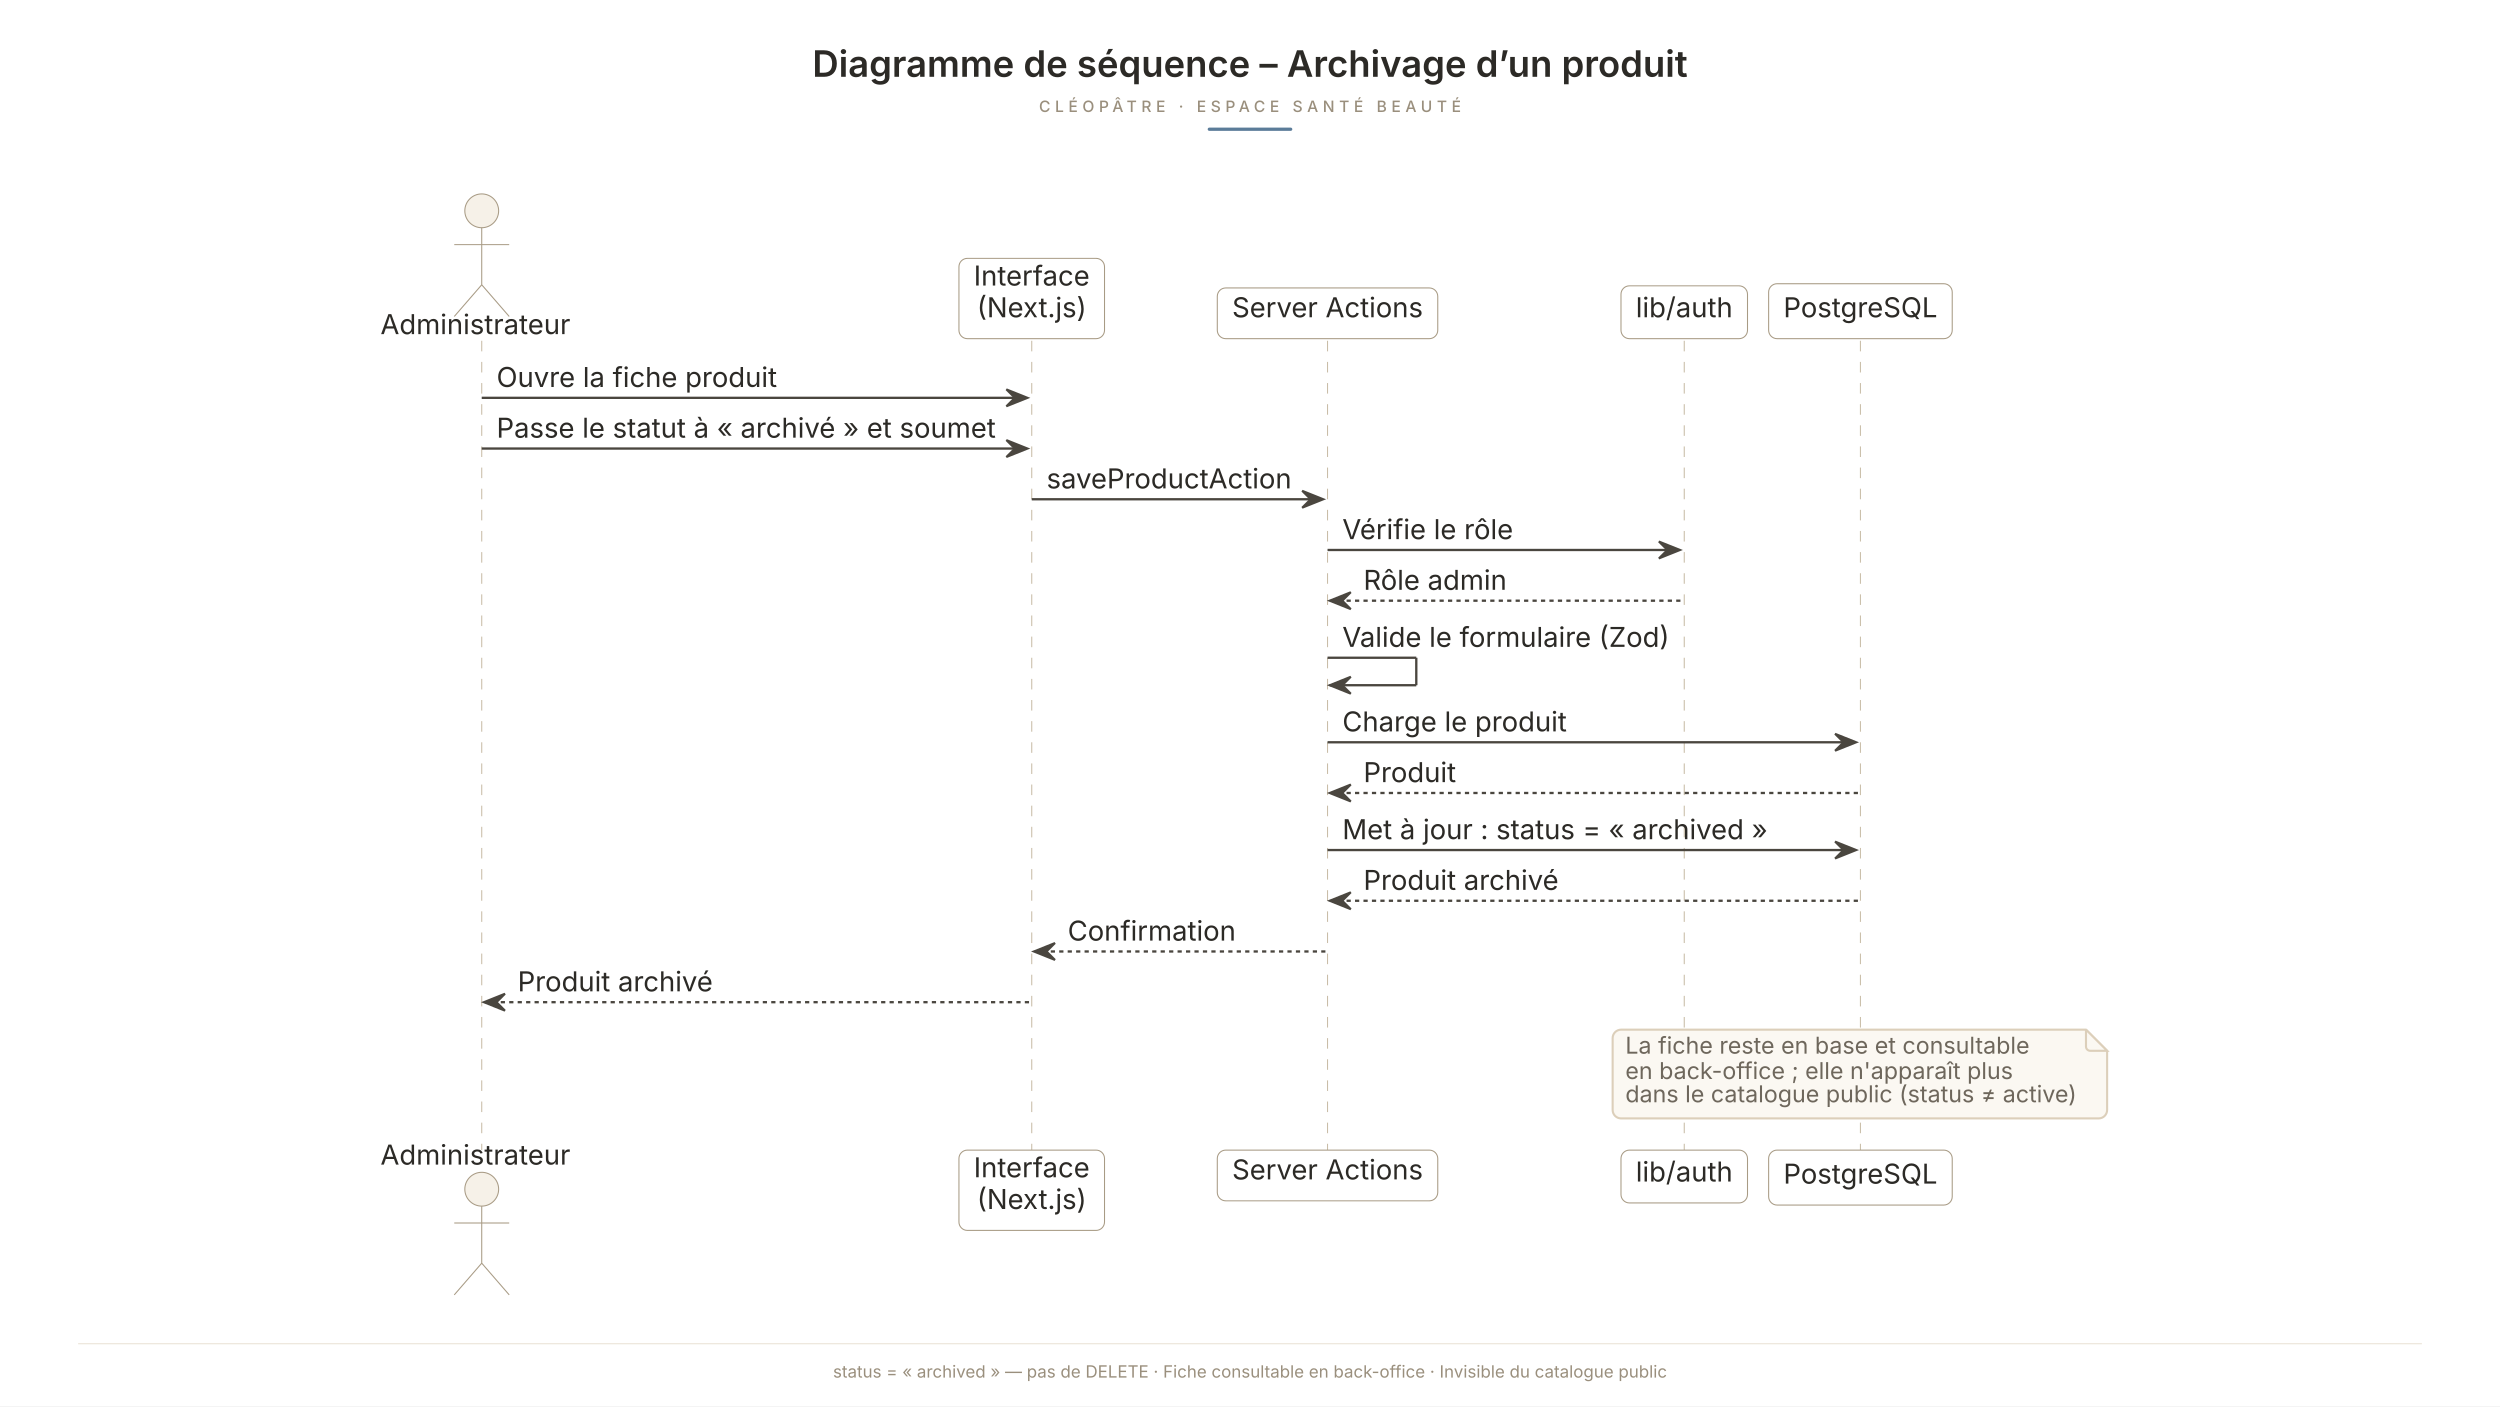
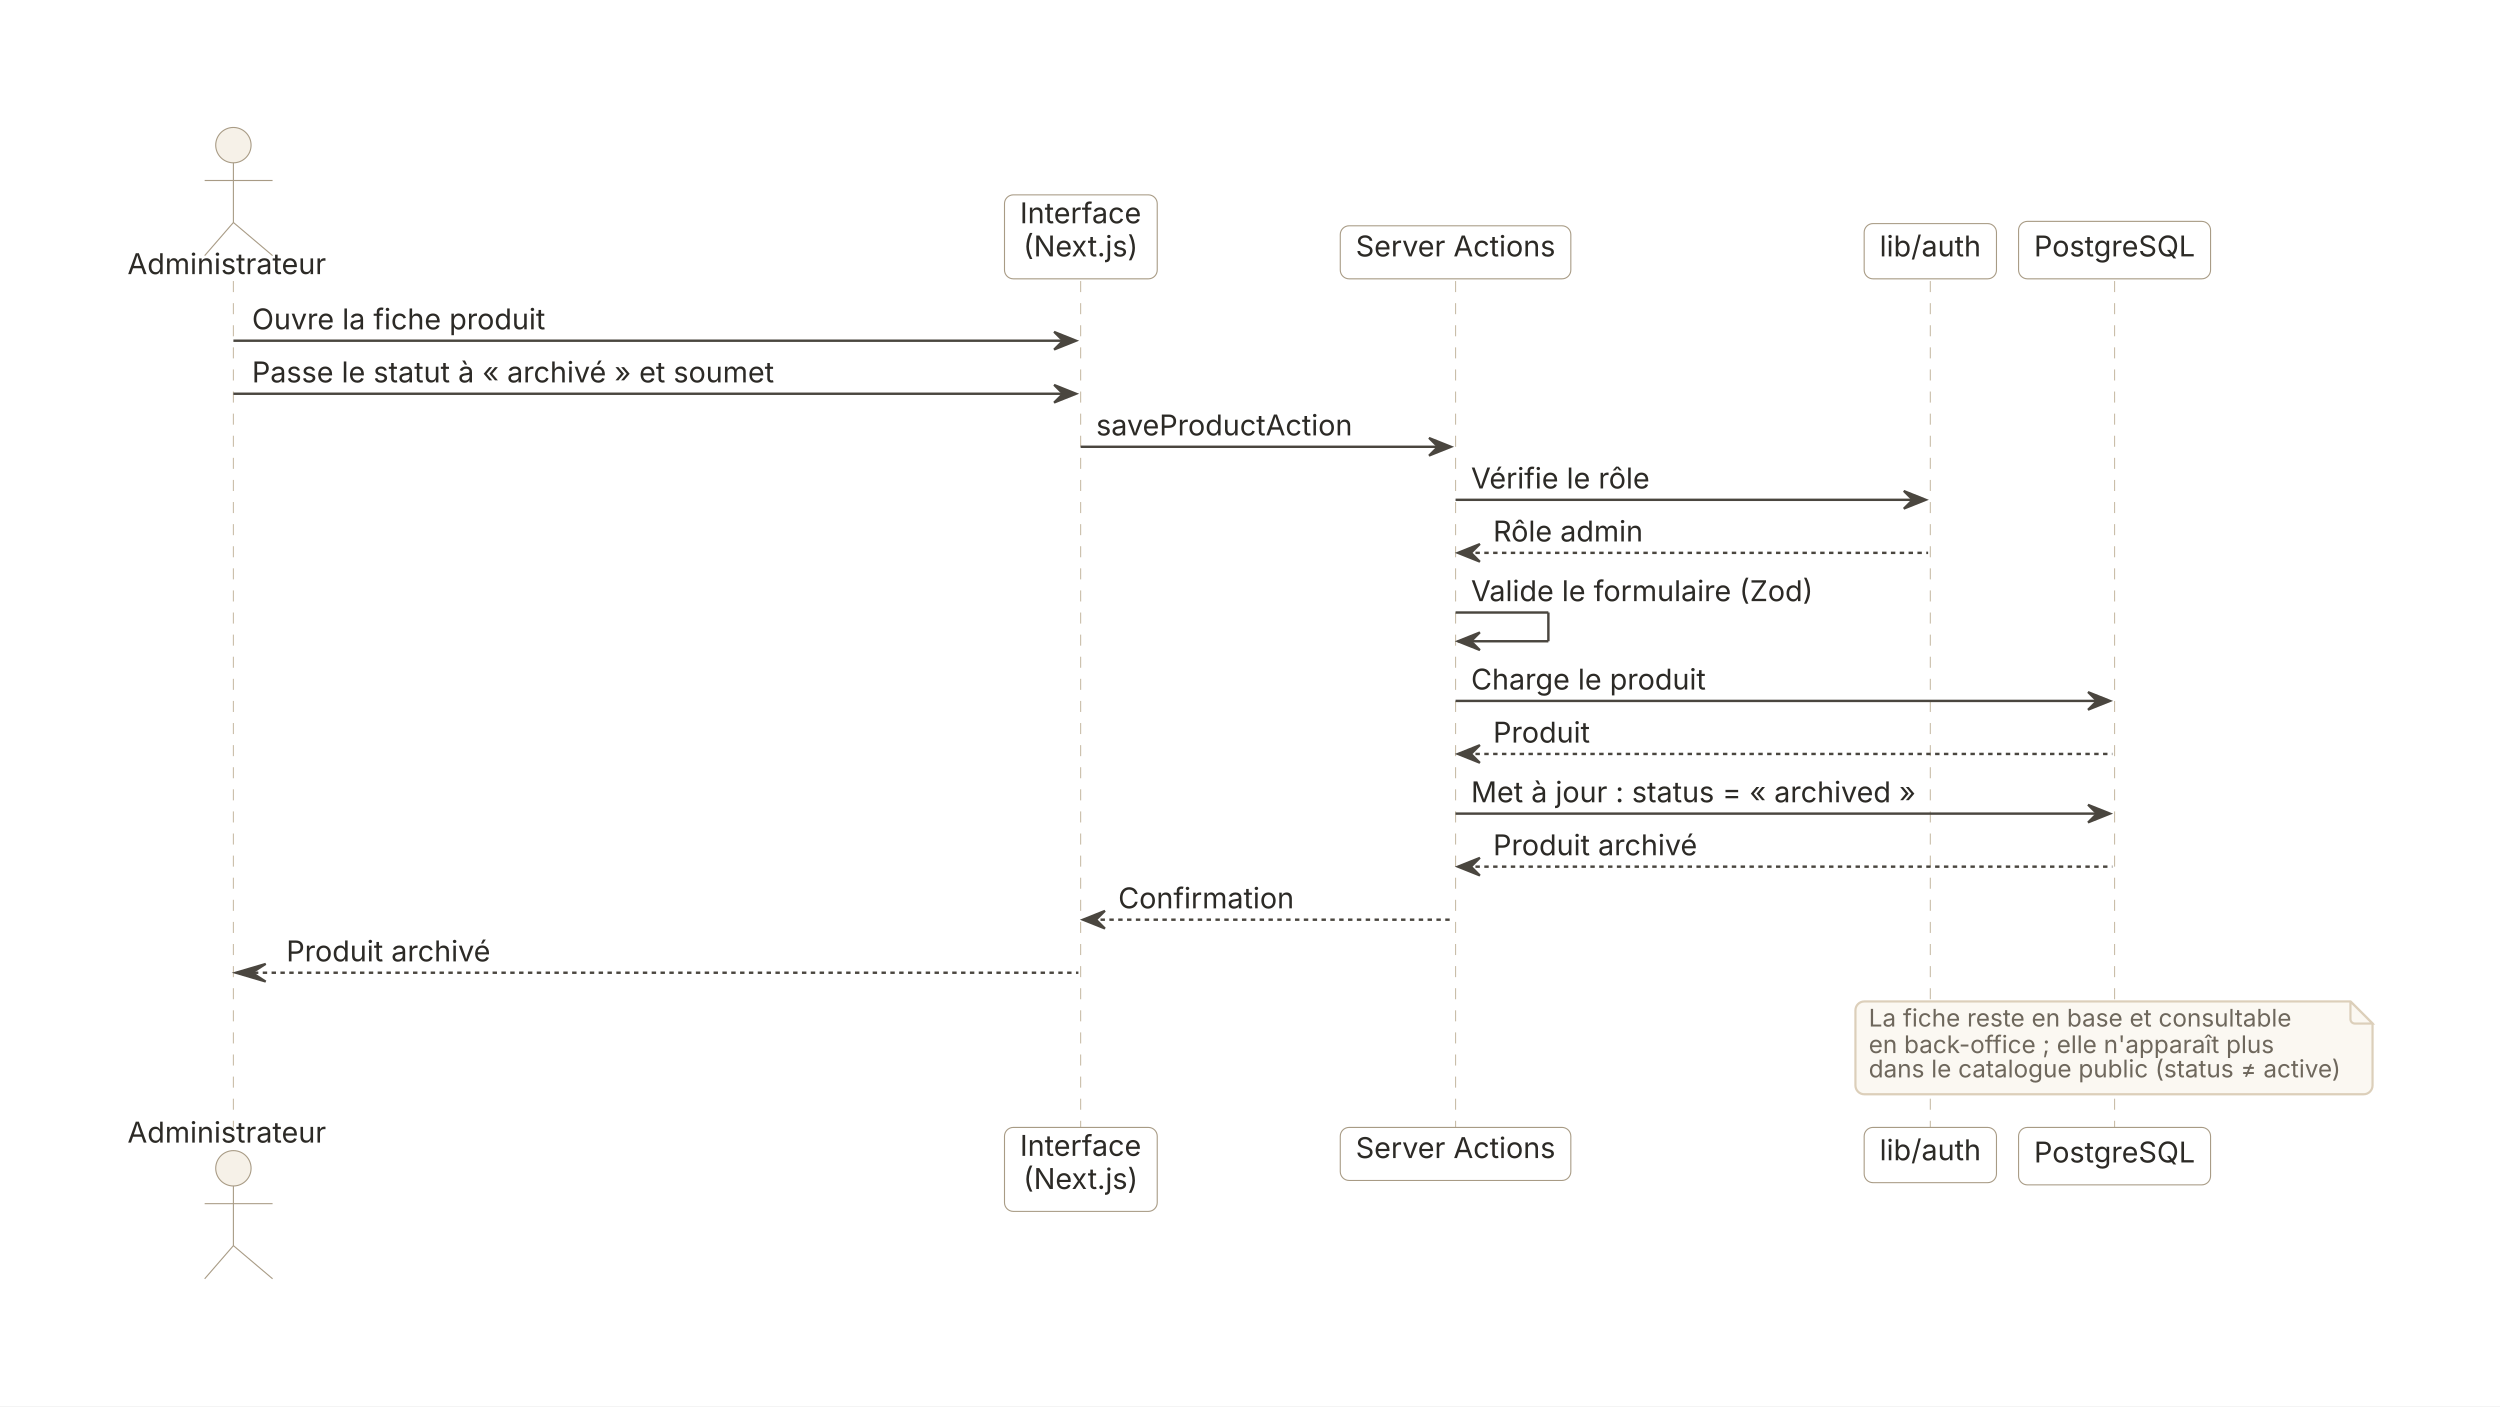
- <svg xmlns="http://www.w3.org/2000/svg" version="1.1" viewBox="0 0 3840 2160" width="3840" height="2160">
+ <svg xmlns="http://www.w3.org/2000/svg" viewBox="0 0 3840 2160" width="3840" height="2160">
  <rect x="0" y="0" width="3840" height="2160" fill="#FFFFFF" />
-   <text x="1920.0" y="118" font-family="Inter" font-size="56" font-weight="600" fill="#2C2A26" text-anchor="middle">Diagramme de séquence – Archivage d’un produit</text>
-   <text x="1920.0" y="172" font-family="Inter" font-size="24" font-weight="500" letter-spacing="7" fill="#9A8F7D" text-anchor="middle">CLÉOPÂTRE · ESPACE SANTÉ BEAUTÉ</text>
-   <rect x="1855.0" y="196" width="130" height="5" rx="2.5" fill="#5B7C99" />
-   <g transform="translate(568.1,280.0) scale(3.2458)">
+   <g transform="translate(60.002,60) scale(3.394343)">
    <defs />
    <g>
      <g>
-         <rect x="49.44" y="75" width="8" height="383" fill="#00000000" stroke="#00000000" stroke-width="0" />
-         <line x1="52.94" y1="75" x2="52.94" y2="458" stroke="#C9BDA8" stroke-width="0.50" stroke-dasharray="5,5" />
+         <rect x="84.44" y="109.5" width="12.45" height="383" fill="#00000000" stroke="#00000000" stroke-width="0" />
+         <line x1="87.94" y1="109.5" x2="87.94" y2="492.5" stroke="#C9BDA8" stroke-width="0.50" stroke-dasharray="5,5" />
      </g>
      <g>
-         <rect x="309.72" y="75" width="8" height="383" fill="#00000000" stroke="#00000000" stroke-width="0" />
-         <line x1="313.22" y1="75" x2="313.22" y2="458" stroke="#C9BDA8" stroke-width="0.50" stroke-dasharray="5,5" />
+         <rect x="467.825" y="109.5" width="8" height="383" fill="#00000000" stroke="#00000000" stroke-width="0" />
+         <line x1="471.325" y1="109.5" x2="471.325" y2="492.5" stroke="#C9BDA8" stroke-width="0.50" stroke-dasharray="5,5" />
      </g>
      <g>
-         <rect x="449.70" y="75" width="8" height="383" fill="#00000000" stroke="#00000000" stroke-width="0" />
-         <line x1="453.20" y1="75" x2="453.20" y2="458" stroke="#C9BDA8" stroke-width="0.50" stroke-dasharray="5,5" />
+         <rect x="637.49" y="109.5" width="8" height="383" fill="#00000000" stroke="#00000000" stroke-width="0" />
+         <line x1="640.99" y1="109.5" x2="640.99" y2="492.5" stroke="#C9BDA8" stroke-width="0.50" stroke-dasharray="5,5" />
      </g>
      <g>
-         <rect x="618.51" y="75" width="8" height="383" fill="#00000000" stroke="#00000000" stroke-width="0" />
-         <line x1="622.01" y1="75" x2="622.01" y2="458" stroke="#C9BDA8" stroke-width="0.50" stroke-dasharray="5,5" />
+         <rect x="852.331" y="109.5" width="8" height="383" fill="#00000000" stroke="#00000000" stroke-width="0" />
+         <line x1="855.831" y1="109.5" x2="855.831" y2="492.5" stroke="#C9BDA8" stroke-width="0.50" stroke-dasharray="5,5" />
      </g>
      <g>
-         <rect x="701.88" y="75" width="8" height="383" fill="#00000000" stroke="#00000000" stroke-width="0" />
-         <line x1="705.38" y1="75" x2="705.38" y2="458" stroke="#C9BDA8" stroke-width="0.50" stroke-dasharray="5,5" />
+         <rect x="935.701" y="109.5" width="8" height="383" fill="#00000000" stroke="#00000000" stroke-width="0" />
+         <line x1="939.201" y1="109.5" x2="939.201" y2="492.5" stroke="#C9BDA8" stroke-width="0.50" stroke-dasharray="5,5" />
      </g>
-       <text x="5" y="71.86" font-size="13" fill="#2C2A26" xml:space="preserve" style="white-space: pre" font-family="Inter">Administrateur</text>
-       <circle cx="52.94" cy="13.50" r="8" fill="#F6F1E8" stroke="#A89B85" stroke-width="0.50" />
-       <path d="M52.94,21.50 L52.94,48.50 M39.94,29.50 L65.94,29.50 M52.94,48.50 L39.94,63.50 M52.94,48.50 L65.94,63.50" fill="#00000000" stroke="#A89B85" stroke-width="0.50" />
-       <rect x="278.77" y="36" width="68.89" height="38" rx="4" ry="4" fill="#FFFFFF" stroke="#A89B85" stroke-width="0.50" />
-       <text x="285.77" y="48.86" font-size="13" fill="#2C2A26" xml:space="preserve" style="white-space: pre" font-family="Inter">Interface</text>
-       <text x="287.26" y="63.86" font-size="13" fill="#2C2A26" xml:space="preserve" style="white-space: pre" font-family="Inter">(Next.js)</text>
-       <rect x="401.03" y="50" width="104.33" height="24" rx="4" ry="4" fill="#FFFFFF" stroke="#A89B85" stroke-width="0.50" />
-       <text x="408.03" y="63.86" font-size="13" fill="#2C2A26" xml:space="preserve" style="white-space: pre" font-family="Inter">Server Actions</text>
-       <rect x="592.07" y="49" width="59.87" height="25" rx="4" ry="4" fill="#FFFFFF" stroke="#A89B85" stroke-width="0.50" />
-       <text x="599.07" y="63.86" font-size="13" fill="#2C2A26" xml:space="preserve" style="white-space: pre" font-family="Inter">lib/auth</text>
-       <rect x="661.94" y="48" width="86.88" height="26" rx="4" ry="4" fill="#FFFFFF" stroke="#A89B85" stroke-width="0.50" />
-       <text x="668.94" y="63.86" font-size="13" fill="#2C2A26" xml:space="preserve" style="white-space: pre" font-family="Inter">PostgreSQL</text>
-       <text x="5" y="464.86" font-size="13" fill="#2C2A26" xml:space="preserve" style="white-space: pre" font-family="Inter">Administrateur</text>
-       <circle cx="52.94" cy="476.50" r="8" fill="#F6F1E8" stroke="#A89B85" stroke-width="0.50" />
-       <path d="M52.94,484.50 L52.94,511.50 M39.94,492.50 L65.94,492.50 M52.94,511.50 L39.94,526.50 M52.94,511.50 L65.94,526.50" fill="#00000000" stroke="#A89B85" stroke-width="0.50" />
-       <rect x="278.77" y="458" width="68.89" height="38" rx="4" ry="4" fill="#FFFFFF" stroke="#A89B85" stroke-width="0.50" />
-       <text x="285.77" y="470.86" font-size="13" fill="#2C2A26" xml:space="preserve" style="white-space: pre" font-family="Inter">Interface</text>
-       <text x="287.26" y="485.86" font-size="13" fill="#2C2A26" xml:space="preserve" style="white-space: pre" font-family="Inter">(Next.js)</text>
-       <rect x="401.03" y="458" width="104.33" height="24" rx="4" ry="4" fill="#FFFFFF" stroke="#A89B85" stroke-width="0.50" />
-       <text x="408.03" y="471.86" font-size="13" fill="#2C2A26" xml:space="preserve" style="white-space: pre" font-family="Inter">Server Actions</text>
-       <rect x="592.07" y="458" width="59.87" height="25" rx="4" ry="4" fill="#FFFFFF" stroke="#A89B85" stroke-width="0.50" />
-       <text x="599.07" y="472.86" font-size="13" fill="#2C2A26" xml:space="preserve" style="white-space: pre" font-family="Inter">lib/auth</text>
-       <rect x="661.94" y="458" width="86.88" height="26" rx="4" ry="4" fill="#FFFFFF" stroke="#A89B85" stroke-width="0.50" />
-       <text x="668.94" y="473.86" font-size="13" fill="#2C2A26" xml:space="preserve" style="white-space: pre" font-family="Inter">PostgreSQL</text>
-       <polygon points="301.22,98 311.22,102 301.22,106 305.22,102" fill="#4A463F" stroke="#4A463F" stroke-width="1" />
-       <line x1="52.94" y1="102" x2="307.22" y2="102" stroke="#4A463F" stroke-width="1.10" />
-       <text x="59.94" y="96.86" font-size="13" fill="#2C2A26" xml:space="preserve" style="white-space: pre" font-family="Inter">Ouvre la fiche produit</text>
-       <polygon points="301.22,122 311.22,126 301.22,130 305.22,126" fill="#4A463F" stroke="#4A463F" stroke-width="1" />
-       <line x1="52.94" y1="126" x2="307.22" y2="126" stroke="#4A463F" stroke-width="1.10" />
-       <text x="59.94" y="120.86" font-size="13" fill="#2C2A26" xml:space="preserve" style="white-space: pre" font-family="Inter">Passe le statut à « archivé » et soumet</text>
-       <polygon points="441.20,146 451.20,150 441.20,154 445.20,150" fill="#4A463F" stroke="#4A463F" stroke-width="1" />
-       <line x1="313.22" y1="150" x2="447.20" y2="150" stroke="#4A463F" stroke-width="1.10" />
-       <text x="320.22" y="144.86" font-size="13" fill="#2C2A26" xml:space="preserve" style="white-space: pre" font-family="Inter">saveProductAction</text>
-       <polygon points="610.01,170 620.01,174 610.01,178 614.01,174" fill="#4A463F" stroke="#4A463F" stroke-width="1" />
-       <line x1="453.20" y1="174" x2="616.01" y2="174" stroke="#4A463F" stroke-width="1.10" />
-       <text x="460.20" y="168.86" font-size="13" fill="#2C2A26" xml:space="preserve" style="white-space: pre" font-family="Inter">Vérifie le rôle</text>
-       <polygon points="464.20,194 454.20,198 464.20,202 460.20,198" fill="#4A463F" stroke="#4A463F" stroke-width="1" />
-       <line x1="458.20" y1="198" x2="621.01" y2="198" stroke="#4A463F" stroke-width="1.10" stroke-dasharray="2,2" />
-       <text x="470.20" y="192.86" font-size="13" fill="#2C2A26" xml:space="preserve" style="white-space: pre" font-family="Inter">Rôle admin</text>
-       <line x1="453.20" y1="225" x2="495.20" y2="225" stroke="#4A463F" stroke-width="1.10" />
-       <line x1="495.20" y1="225" x2="495.20" y2="238" stroke="#4A463F" stroke-width="1.10" />
-       <line x1="454.20" y1="238" x2="495.20" y2="238" stroke="#4A463F" stroke-width="1.10" />
-       <polygon points="464.20,234 454.20,238 464.20,242 460.20,238" fill="#4A463F" stroke="#4A463F" stroke-width="1" />
-       <text x="460.20" y="219.86" font-size="13" fill="#2C2A26" xml:space="preserve" style="white-space: pre" font-family="Inter">Valide le formulaire (Zod)</text>
-       <polygon points="693.38,261 703.38,265 693.38,269 697.38,265" fill="#4A463F" stroke="#4A463F" stroke-width="1" />
-       <line x1="453.20" y1="265" x2="699.38" y2="265" stroke="#4A463F" stroke-width="1.10" />
-       <text x="460.20" y="259.86" font-size="13" fill="#2C2A26" xml:space="preserve" style="white-space: pre" font-family="Inter">Charge le produit</text>
-       <polygon points="464.20,285 454.20,289 464.20,293 460.20,289" fill="#4A463F" stroke="#4A463F" stroke-width="1" />
-       <line x1="458.20" y1="289" x2="704.38" y2="289" stroke="#4A463F" stroke-width="1.10" stroke-dasharray="2,2" />
-       <text x="470.20" y="283.86" font-size="13" fill="#2C2A26" xml:space="preserve" style="white-space: pre" font-family="Inter">Produit</text>
-       <polygon points="693.38,312 703.38,316 693.38,320 697.38,316" fill="#4A463F" stroke="#4A463F" stroke-width="1" />
-       <line x1="453.20" y1="316" x2="699.38" y2="316" stroke="#4A463F" stroke-width="1.10" />
-       <text x="460.20" y="310.86" font-size="13" fill="#2C2A26" xml:space="preserve" style="white-space: pre" font-family="Inter">Met à jour : status = « archived »</text>
-       <polygon points="464.20,336 454.20,340 464.20,344 460.20,340" fill="#4A463F" stroke="#4A463F" stroke-width="1" />
-       <line x1="458.20" y1="340" x2="704.38" y2="340" stroke="#4A463F" stroke-width="1.10" stroke-dasharray="2,2" />
-       <text x="470.20" y="334.86" font-size="13" fill="#2C2A26" xml:space="preserve" style="white-space: pre" font-family="Inter">Produit archivé</text>
-       <polygon points="324.22,360 314.22,364 324.22,368 320.22,364" fill="#4A463F" stroke="#4A463F" stroke-width="1" />
-       <line x1="318.22" y1="364" x2="452.20" y2="364" stroke="#4A463F" stroke-width="1.10" stroke-dasharray="2,2" />
-       <text x="330.22" y="358.86" font-size="13" fill="#2C2A26" xml:space="preserve" style="white-space: pre" font-family="Inter">Confirmation</text>
-       <polygon points="63.94,384 53.94,388 63.94,392 59.94,388" fill="#4A463F" stroke="#4A463F" stroke-width="1" />
-       <line x1="57.94" y1="388" x2="312.22" y2="388" stroke="#4A463F" stroke-width="1.10" stroke-dasharray="2,2" />
-       <text x="69.94" y="382.86" font-size="13" fill="#2C2A26" xml:space="preserve" style="white-space: pre" font-family="Inter">Produit archivé</text>
-       <path d="M588.12,405 L588.12,439 A4,4 0 0 0 592.12,443 L818.12,443 A4,4 0 0 0 822.12,439 L822.12,411 L812.12,401 L592.12,401 A4,4 0 0 0 588.12,405" fill="#FBF8F2" stroke="#DCCFBA" stroke-width="1" />
-       <path d="M812.12,401 L812.12,409 A2,2 0 0 0 814.12,411 L822.12,411 L812.12,401" fill="#FBF8F2" stroke="#DCCFBA" stroke-width="1" />
-       <text x="594.12" y="412.35" font-size="11" fill="#6E675C" xml:space="preserve" style="white-space: pre" font-family="Inter">La fiche reste en base et consultable</text>
-       <text x="594.12" y="424.35" font-size="11" fill="#6E675C" xml:space="preserve" style="white-space: pre" font-family="Inter">en back-office ; elle n'apparaît plus</text>
-       <text x="594.12" y="435.35" font-size="11" fill="#6E675C" xml:space="preserve" style="white-space: pre" font-family="Inter">dans le catalogue public (status ≠ active)</text>
+       <text x="40" y="106.36" font-size="13" fill="#2C2A26" xml:space="preserve" style="white-space: pre" font-family="Inter">Administrateur</text>
+       <circle cx="87.94" cy="48" r="8" fill="#F6F1E8" stroke="#A89B85" stroke-width="0.50" />
+       <path d="M87.94,56 L87.94,83 M74.94,64 L105.668,64 M87.94,83 L74.94,98 M87.94,83 L105.668,98" fill="#00000000" stroke="#A89B85" stroke-width="0.50" />
+       <rect x="436.875" y="70.5" width="69.115" height="38" rx="4" ry="4" fill="#FFFFFF" stroke="#A89B85" stroke-width="0.50" />
+       <text x="443.875" y="83.36" font-size="13" fill="#2C2A26" xml:space="preserve" style="white-space: pre" font-family="Inter">Interface</text>
+       <text x="445.365" y="98.36" font-size="13" fill="#2C2A26" xml:space="preserve" style="white-space: pre" font-family="Inter">(Next.js)</text>
+       <rect x="588.82" y="84.5" width="104.33" height="24" rx="4" ry="4" fill="#FFFFFF" stroke="#A89B85" stroke-width="0.50" />
+       <text x="595.82" y="98.36" font-size="13" fill="#2C2A26" xml:space="preserve" style="white-space: pre" font-family="Inter">Server Actions</text>
+       <rect x="825.891" y="83.5" width="59.87" height="25" rx="4" ry="4" fill="#FFFFFF" stroke="#A89B85" stroke-width="0.50" />
+       <text x="832.891" y="98.36" font-size="13" fill="#2C2A26" xml:space="preserve" style="white-space: pre" font-family="Inter">lib/auth</text>
+       <rect x="895.761" y="82.5" width="86.88" height="26" rx="4" ry="4" fill="#FFFFFF" stroke="#A89B85" stroke-width="0.50" />
+       <text x="902.761" y="98.36" font-size="13" fill="#2C2A26" xml:space="preserve" style="white-space: pre" font-family="Inter">PostgreSQL</text>
+       <text x="40" y="499.36" font-size="13" fill="#2C2A26" xml:space="preserve" style="white-space: pre" font-family="Inter">Administrateur</text>
+       <circle cx="87.94" cy="511" r="8" fill="#F6F1E8" stroke="#A89B85" stroke-width="0.50" />
+       <path d="M87.94,519 L87.94,546 M74.94,527 L105.668,527 M87.94,546 L74.94,561 M87.94,546 L105.668,561" fill="#00000000" stroke="#A89B85" stroke-width="0.50" />
+       <rect x="436.875" y="492.5" width="69.115" height="38" rx="4" ry="4" fill="#FFFFFF" stroke="#A89B85" stroke-width="0.50" />
+       <text x="443.875" y="505.36" font-size="13" fill="#2C2A26" xml:space="preserve" style="white-space: pre" font-family="Inter">Interface</text>
+       <text x="445.365" y="520.36" font-size="13" fill="#2C2A26" xml:space="preserve" style="white-space: pre" font-family="Inter">(Next.js)</text>
+       <rect x="588.82" y="492.5" width="104.33" height="24" rx="4" ry="4" fill="#FFFFFF" stroke="#A89B85" stroke-width="0.50" />
+       <text x="595.82" y="506.36" font-size="13" fill="#2C2A26" xml:space="preserve" style="white-space: pre" font-family="Inter">Server Actions</text>
+       <rect x="825.891" y="492.5" width="59.87" height="25" rx="4" ry="4" fill="#FFFFFF" stroke="#A89B85" stroke-width="0.50" />
+       <text x="832.891" y="507.36" font-size="13" fill="#2C2A26" xml:space="preserve" style="white-space: pre" font-family="Inter">lib/auth</text>
+       <rect x="895.761" y="492.5" width="86.88" height="26" rx="4" ry="4" fill="#FFFFFF" stroke="#A89B85" stroke-width="0.50" />
+       <text x="902.761" y="508.36" font-size="13" fill="#2C2A26" xml:space="preserve" style="white-space: pre" font-family="Inter">PostgreSQL</text>
+       <polygon points="459.325,132.5 469.325,136.5 459.325,140.5 463.325,136.5" fill="#4A463F" stroke="#4A463F" stroke-width="1" />
+       <line x1="87.94" y1="136.5" x2="465.325" y2="136.5" stroke="#4A463F" stroke-width="1.10" />
+       <text x="96.331" y="131.36" font-size="13" fill="#2C2A26" xml:space="preserve" style="white-space: pre" font-family="Inter">Ouvre la fiche produit</text>
+       <polygon points="459.325,156.5 469.325,160.5 459.325,164.5 463.325,160.5" fill="#4A463F" stroke="#4A463F" stroke-width="1" />
+       <line x1="87.94" y1="160.5" x2="465.325" y2="160.5" stroke="#4A463F" stroke-width="1.10" />
+       <text x="96.331" y="155.36" font-size="13" fill="#2C2A26" xml:space="preserve" style="white-space: pre" font-family="Inter">Passe le statut à « archivé » et soumet</text>
+       <polygon points="628.99,180.5 638.99,184.5 628.99,188.5 632.99,184.5" fill="#4A463F" stroke="#4A463F" stroke-width="1" />
+       <line x1="471.325" y1="184.5" x2="634.99" y2="184.5" stroke="#4A463F" stroke-width="1.10" />
+       <text x="478.325" y="179.36" font-size="13" fill="#2C2A26" xml:space="preserve" style="white-space: pre" font-family="Inter">saveProductAction</text>
+       <polygon points="843.831,204.5 853.831,208.5 843.831,212.5 847.831,208.5" fill="#4A463F" stroke="#4A463F" stroke-width="1" />
+       <line x1="640.99" y1="208.5" x2="849.831" y2="208.5" stroke="#4A463F" stroke-width="1.10" />
+       <text x="647.99" y="203.36" font-size="13" fill="#2C2A26" xml:space="preserve" style="white-space: pre" font-family="Inter">Vérifie le rôle</text>
+       <polygon points="651.99,228.5 641.99,232.5 651.99,236.5 647.99,232.5" fill="#4A463F" stroke="#4A463F" stroke-width="1" />
+       <line x1="645.99" y1="232.5" x2="854.831" y2="232.5" stroke="#4A463F" stroke-width="1.10" stroke-dasharray="2,2" />
+       <text x="657.99" y="227.36" font-size="13" fill="#2C2A26" xml:space="preserve" style="white-space: pre" font-family="Inter">Rôle admin</text>
+       <line x1="640.99" y1="259.5" x2="682.99" y2="259.5" stroke="#4A463F" stroke-width="1.10" />
+       <line x1="682.99" y1="259.5" x2="682.99" y2="272.5" stroke="#4A463F" stroke-width="1.10" />
+       <line x1="641.99" y1="272.5" x2="682.99" y2="272.5" stroke="#4A463F" stroke-width="1.10" />
+       <polygon points="651.99,268.5 641.99,272.5 651.99,276.5 647.99,272.5" fill="#4A463F" stroke="#4A463F" stroke-width="1" />
+       <text x="647.99" y="254.36" font-size="13" fill="#2C2A26" xml:space="preserve" style="white-space: pre" font-family="Inter">Valide le formulaire (Zod)</text>
+       <polygon points="927.201,295.5 937.201,299.5 927.201,303.5 931.201,299.5" fill="#4A463F" stroke="#4A463F" stroke-width="1" />
+       <line x1="640.99" y1="299.5" x2="933.201" y2="299.5" stroke="#4A463F" stroke-width="1.10" />
+       <text x="647.99" y="294.36" font-size="13" fill="#2C2A26" xml:space="preserve" style="white-space: pre" font-family="Inter">Charge le produit</text>
+       <polygon points="651.99,319.5 641.99,323.5 651.99,327.5 647.99,323.5" fill="#4A463F" stroke="#4A463F" stroke-width="1" />
+       <line x1="645.99" y1="323.5" x2="938.201" y2="323.5" stroke="#4A463F" stroke-width="1.10" stroke-dasharray="2,2" />
+       <text x="657.99" y="318.36" font-size="13" fill="#2C2A26" xml:space="preserve" style="white-space: pre" font-family="Inter">Produit</text>
+       <polygon points="927.201,346.5 937.201,350.5 927.201,354.5 931.201,350.5" fill="#4A463F" stroke="#4A463F" stroke-width="1" />
+       <line x1="640.99" y1="350.5" x2="933.201" y2="350.5" stroke="#4A463F" stroke-width="1.10" />
+       <text x="647.99" y="345.36" font-size="13" fill="#2C2A26" xml:space="preserve" style="white-space: pre" font-family="Inter">Met à jour : status = « archived »</text>
+       <polygon points="651.99,370.5 641.99,374.5 651.99,378.5 647.99,374.5" fill="#4A463F" stroke="#4A463F" stroke-width="1" />
+       <line x1="645.99" y1="374.5" x2="938.201" y2="374.5" stroke="#4A463F" stroke-width="1.10" stroke-dasharray="2,2" />
+       <text x="657.99" y="369.36" font-size="13" fill="#2C2A26" xml:space="preserve" style="white-space: pre" font-family="Inter">Produit archivé</text>
+       <polygon points="482.325,394.5 472.325,398.5 482.325,402.5 478.325,398.5" fill="#4A463F" stroke="#4A463F" stroke-width="1" />
+       <line x1="476.325" y1="398.5" x2="639.99" y2="398.5" stroke="#4A463F" stroke-width="1.10" stroke-dasharray="2,2" />
+       <text x="488.325" y="393.36" font-size="13" fill="#2C2A26" xml:space="preserve" style="white-space: pre" font-family="Inter">Confirmation</text>
+       <polygon points="102.555,418.5 88.94,422.5 102.555,426.5 96.331,422.5" fill="#4A463F" stroke="#4A463F" stroke-width="1" />
+       <line x1="93.218" y1="422.5" x2="470.325" y2="422.5" stroke="#4A463F" stroke-width="1.10" stroke-dasharray="2,2" />
+       <text x="111.893" y="417.36" font-size="13" fill="#2C2A26" xml:space="preserve" style="white-space: pre" font-family="Inter">Produit archivé</text>
+       <path d="M821.941,439.5 L821.941,473.5 A4 4 0 0 0 825.941 477.5 L1051.94,477.5 A4 4 0 0 0 1055.94 473.5 L1055.94,445.5 L1045.94,435.5 L825.941,435.5 A4 4 0 0 0 821.941 439.5" fill="#FBF8F2" stroke="#DCCFBA" stroke-width="1" />
+       <path d="M1045.94,435.5 L1045.94,443.5 A2 2 0 0 0 1047.94 445.5 L1055.94,445.5 L1045.94,435.5" fill="#FBF8F2" stroke="#DCCFBA" stroke-width="1" />
+       <text x="827.941" y="446.85" font-size="11" fill="#6E675C" xml:space="preserve" style="white-space: pre" font-family="Inter">La fiche reste en base et consultable</text>
+       <text x="827.941" y="458.85" font-size="11" fill="#6E675C" xml:space="preserve" style="white-space: pre" font-family="Inter">en back-office ; elle n'apparaît plus</text>
+       <text x="827.941" y="469.85" font-size="11" fill="#6E675C" xml:space="preserve" style="white-space: pre" font-family="Inter">dans le catalogue public (status ≠ active)</text>
    </g>
  </g>
-   <line x1="120" y1="2064" x2="3720" y2="2064" stroke="#E8E0D2" stroke-width="1.5" />
-   <text x="1920.0" y="2116" font-family="Inter" font-size="26" fill="#9A8F7D" text-anchor="middle">status = « archived » — pas de DELETE    ·    Fiche consultable en back-office    ·    Invisible du catalogue public</text>
</svg>
